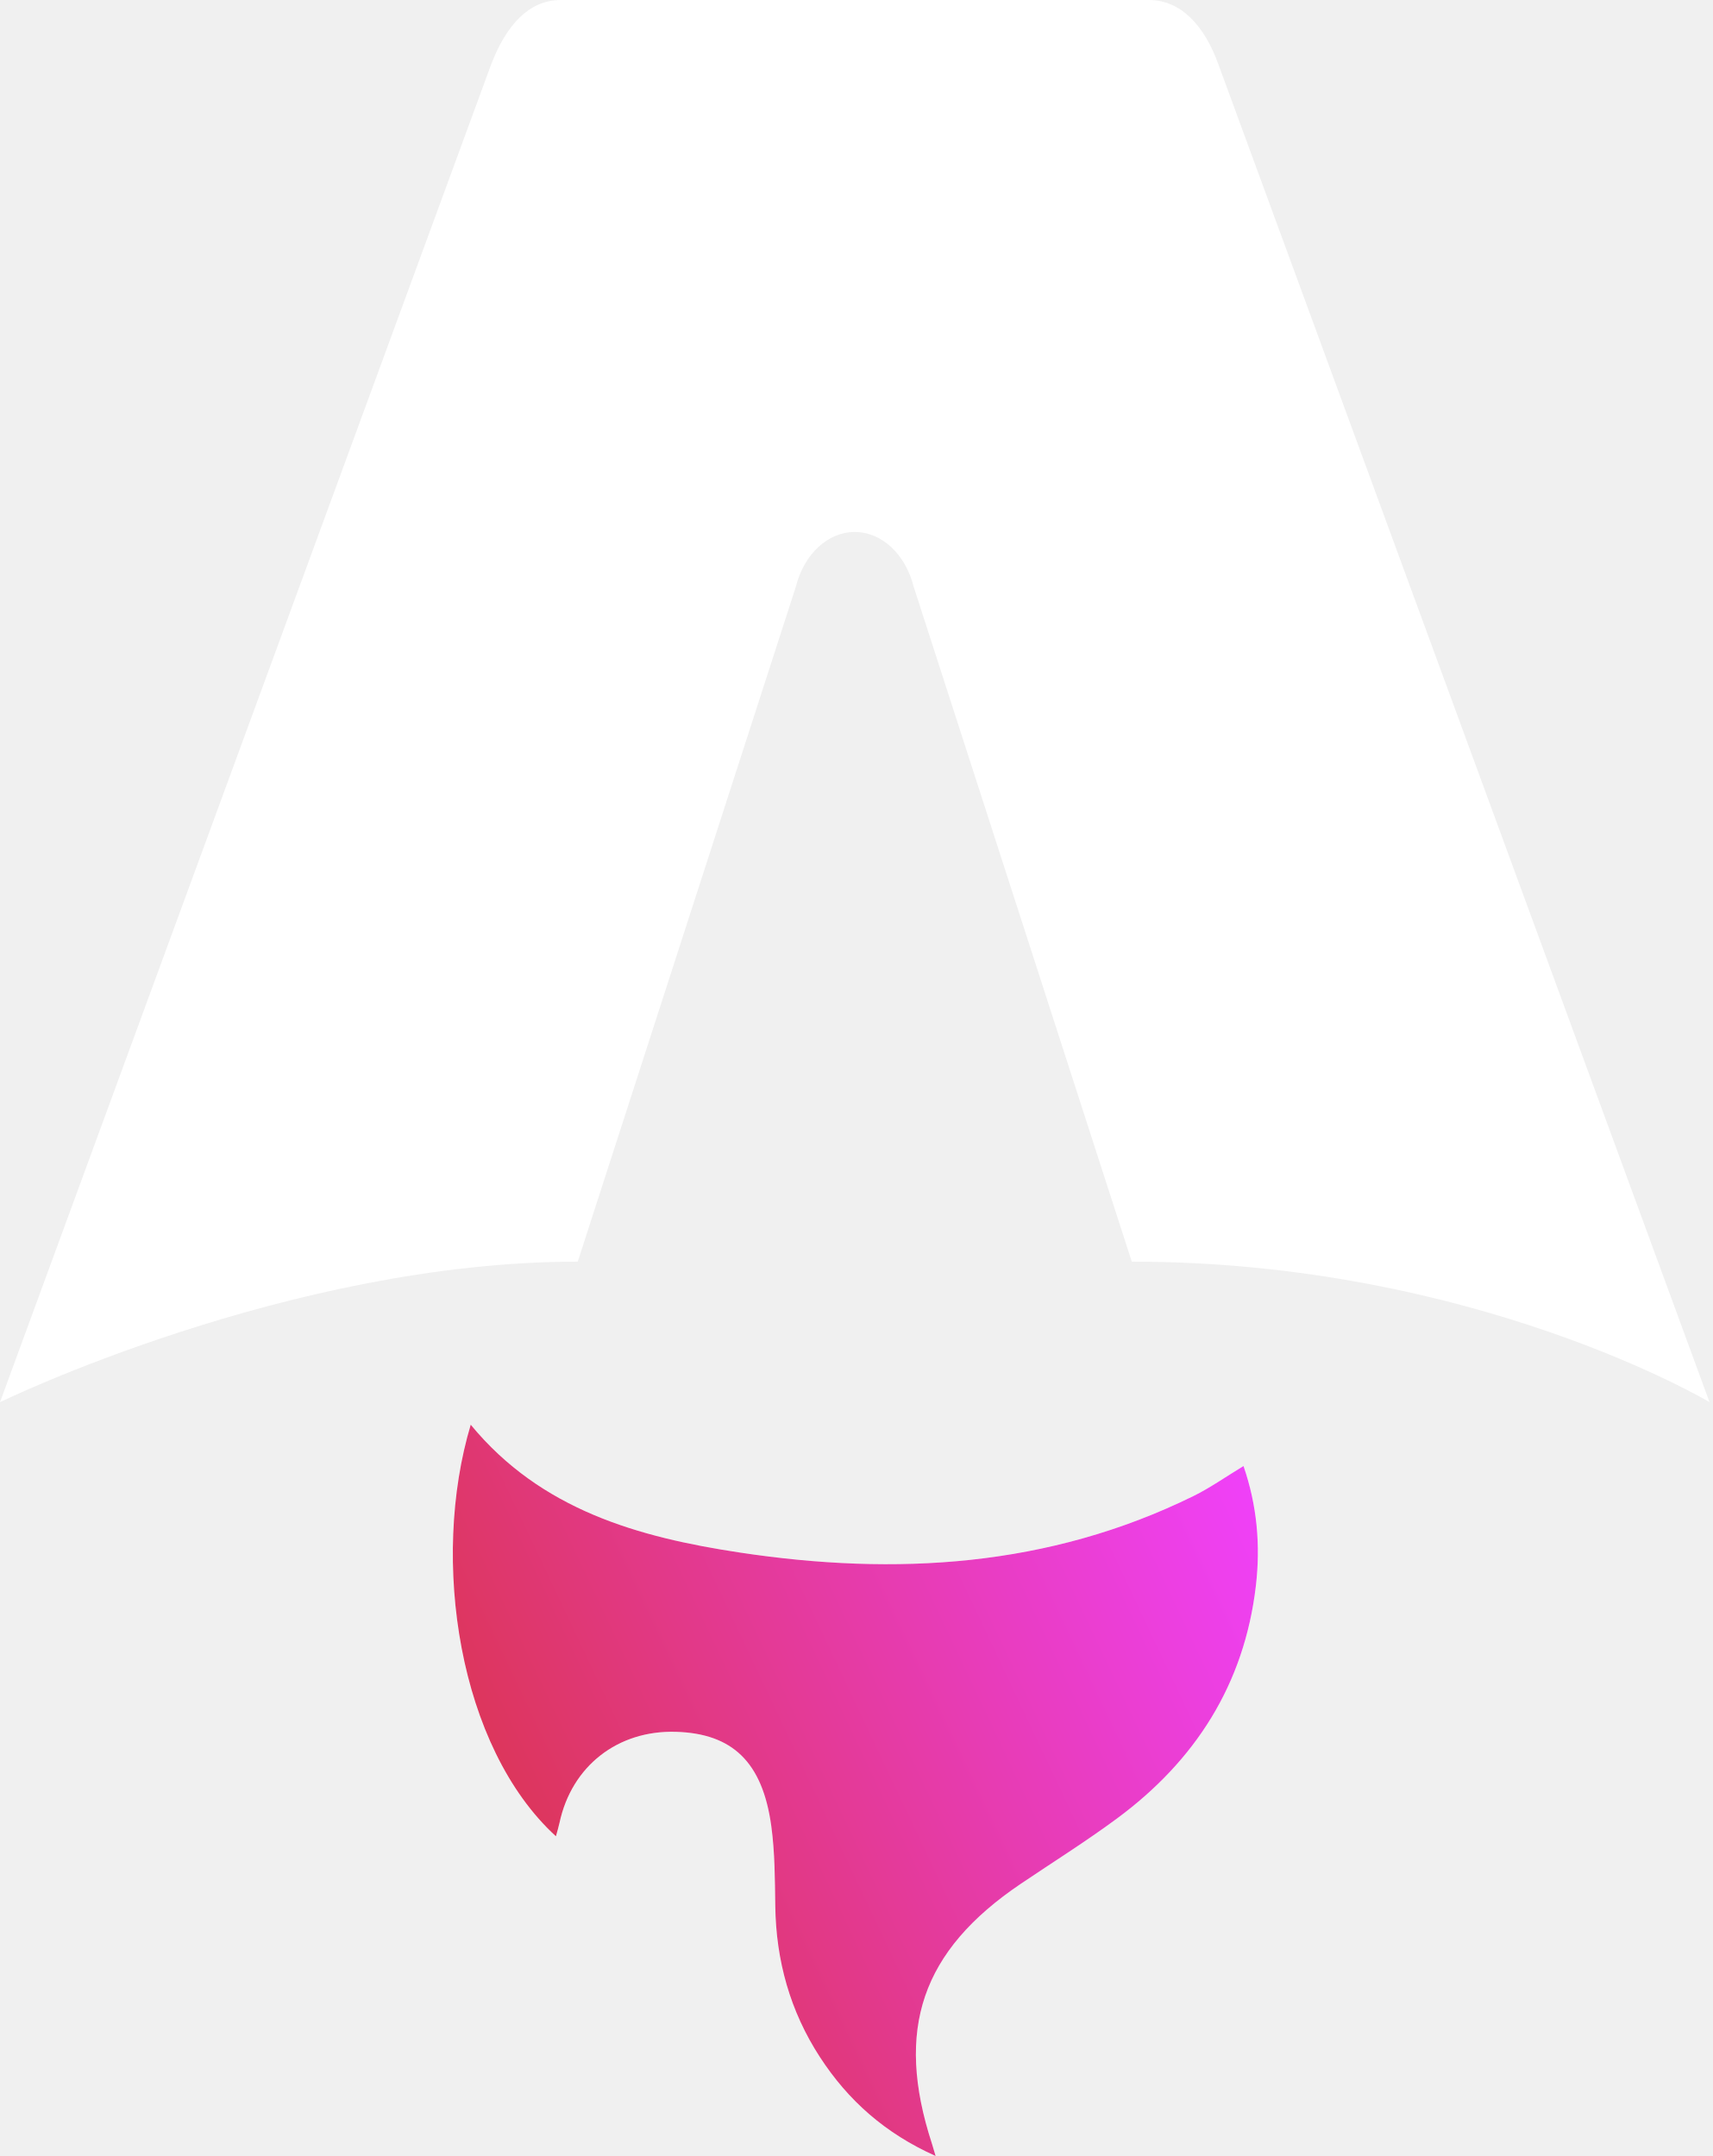
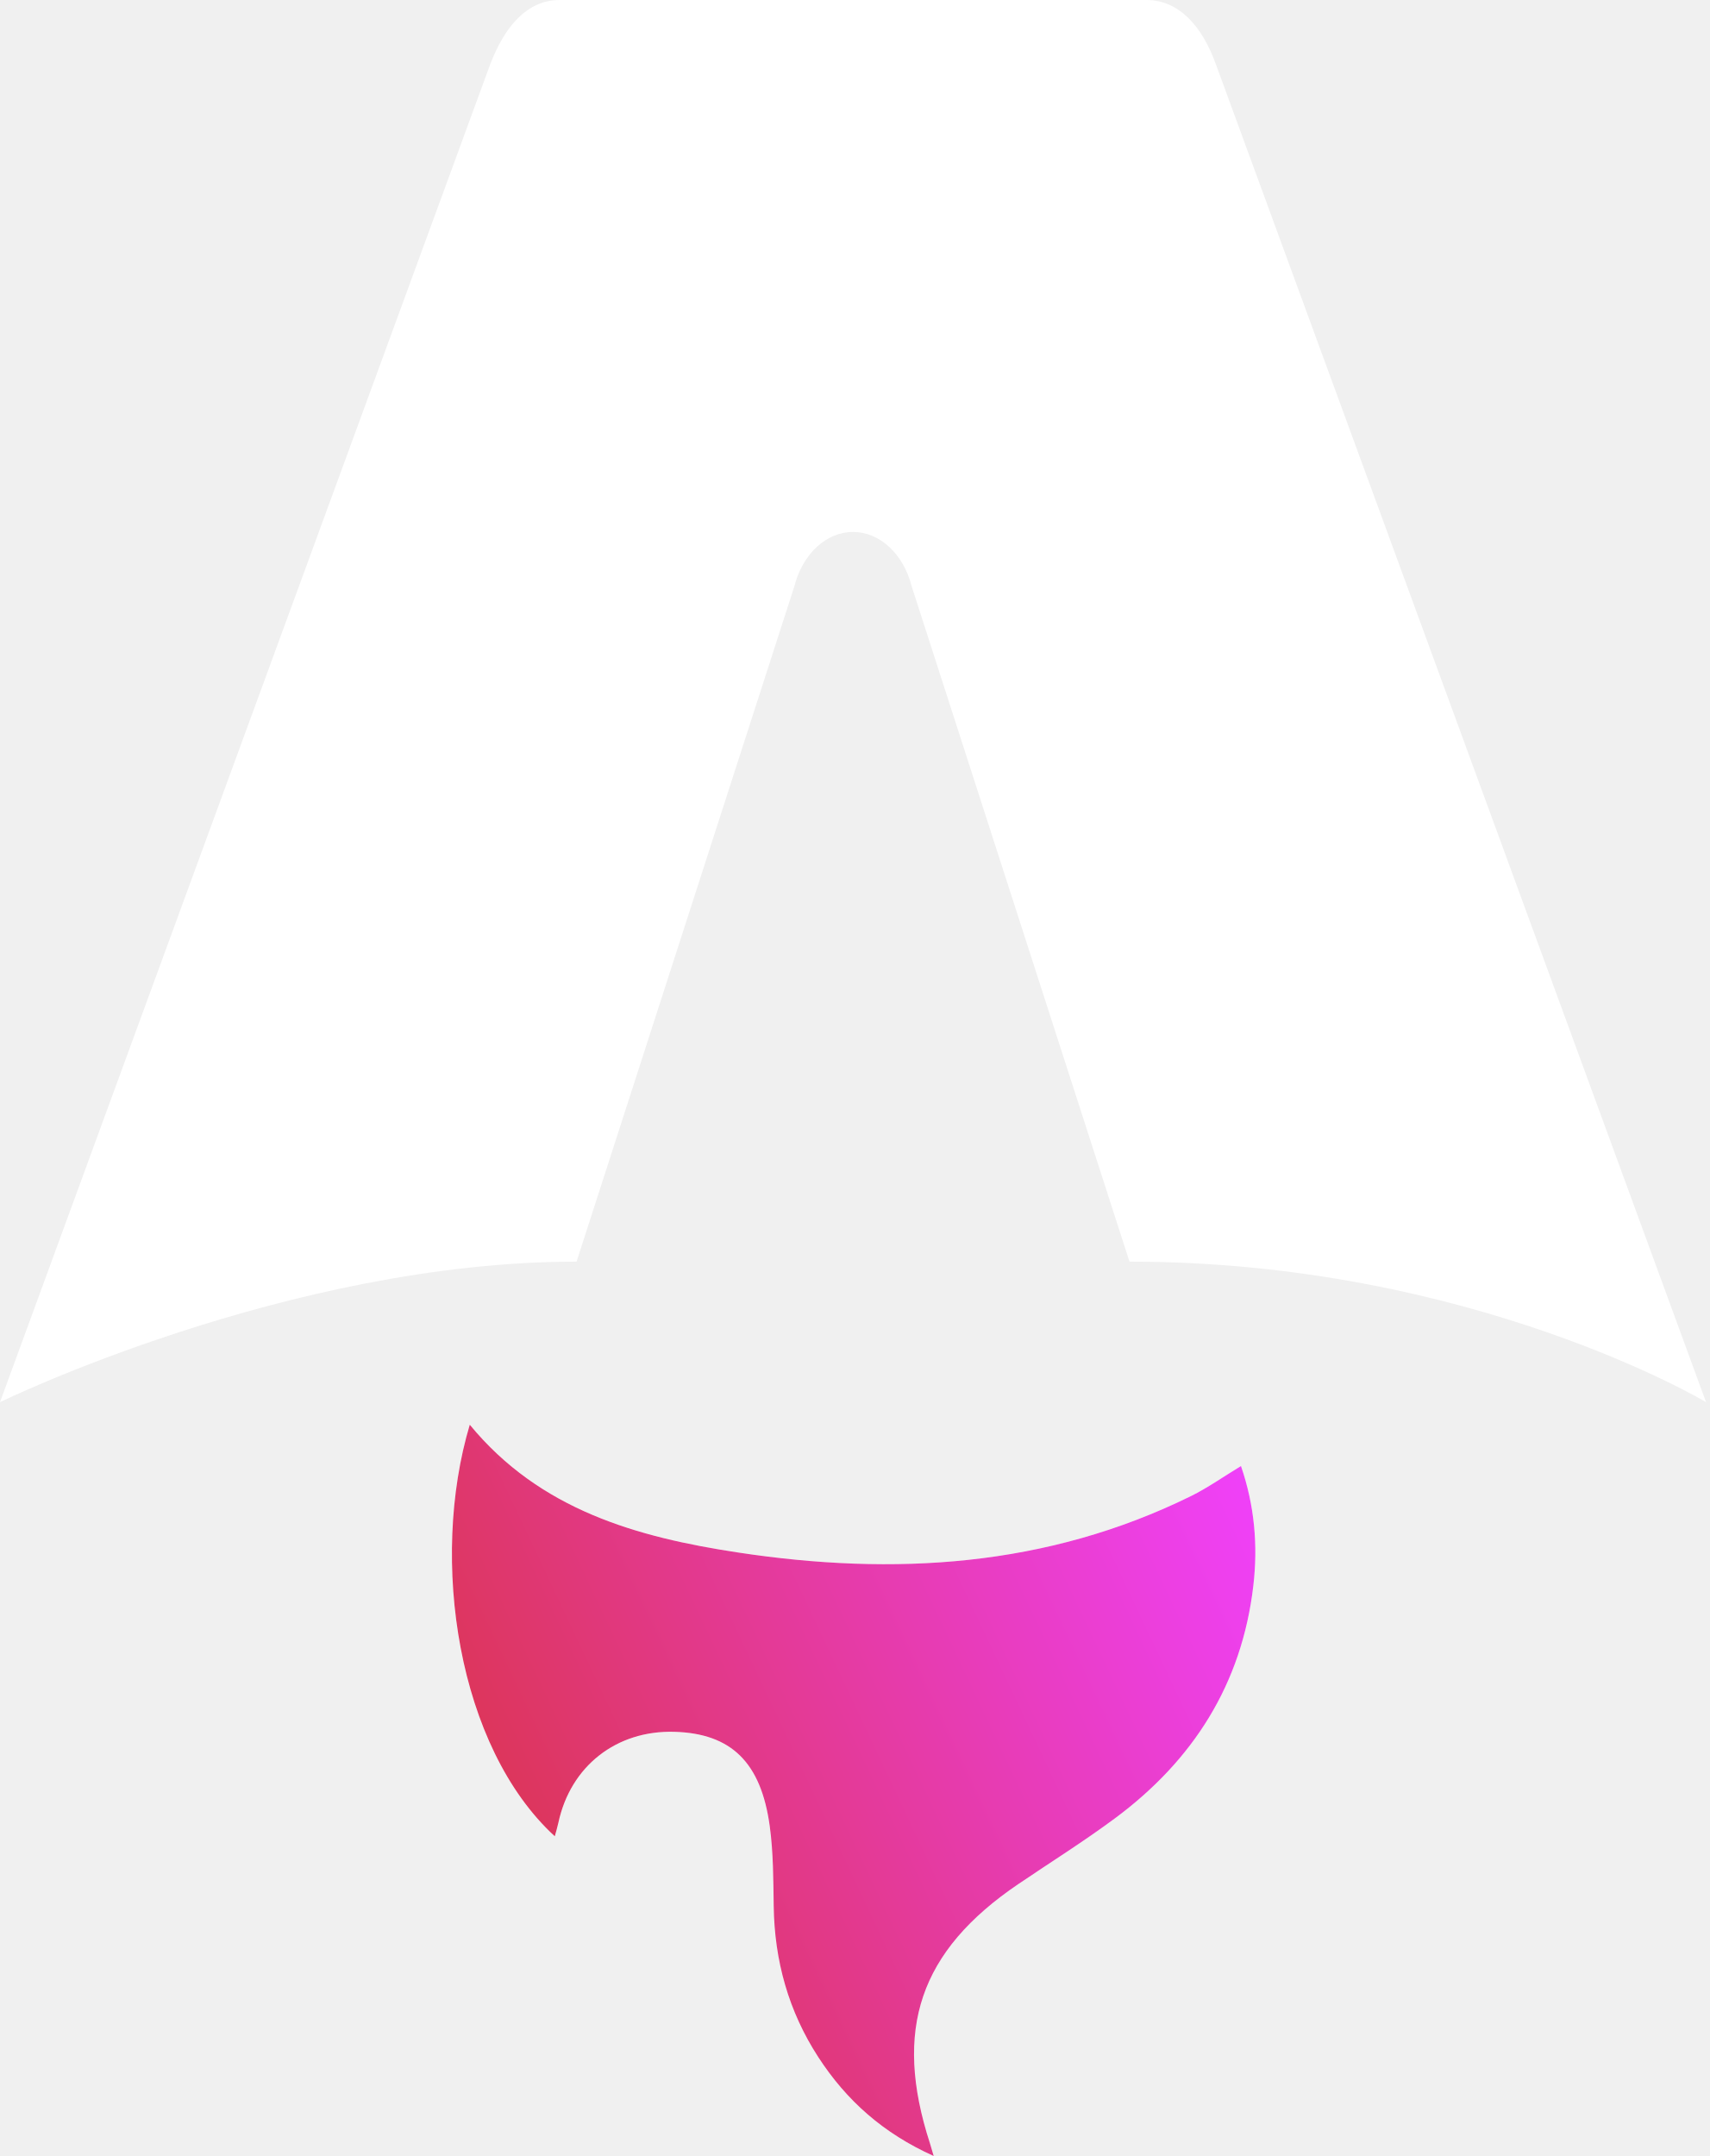
- <svg xmlns="http://www.w3.org/2000/svg" width="85" height="107" viewBox="0 0 85 107" fill="none">
-   <path d="M27.589 91.136C22.756 86.718 21.344 77.433 23.358 70.707C26.85 74.948 31.689 76.291 36.7 77.05C44.438 78.22 52.036 77.782 59.223 74.246C60.045 73.841 60.805 73.303 61.704 72.757C62.378 74.714 62.553 76.689 62.318 78.7C61.745 83.596 59.309 87.378 55.433 90.245C53.883 91.392 52.244 92.417 50.643 93.498C45.726 96.821 44.396 100.718 46.243 106.386C46.287 106.525 46.327 106.663 46.426 107C43.916 105.876 42.082 104.24 40.684 102.089C39.209 99.819 38.507 97.308 38.47 94.591C38.451 93.269 38.451 91.934 38.273 90.631C37.839 87.453 36.347 86.03 33.536 85.948C30.652 85.864 28.37 87.647 27.765 90.455C27.719 90.671 27.652 90.884 27.585 91.134L27.589 91.136Z" fill="white" />
-   <path d="M27.589 91.136C22.756 86.718 21.344 77.433 23.358 70.707C26.85 74.948 31.689 76.291 36.7 77.05C44.438 78.22 52.036 77.782 59.223 74.246C60.045 73.841 60.805 73.303 61.704 72.757C62.378 74.714 62.553 76.689 62.318 78.7C61.745 83.596 59.309 87.378 55.433 90.245C53.883 91.392 52.244 92.417 50.643 93.498C45.726 96.821 44.396 100.718 46.243 106.386C46.287 106.525 46.327 106.663 46.426 107C43.916 105.876 42.082 104.24 40.684 102.089C39.209 99.819 38.507 97.308 38.47 94.591C38.451 93.269 38.451 91.934 38.273 90.631C37.839 87.453 36.347 86.03 33.536 85.948C30.652 85.864 28.37 87.647 27.765 90.455C27.719 90.671 27.652 90.884 27.585 91.134L27.589 91.136Z" fill="url(#paint0_linear_1_59)" />
-   <path d="M0 69.587C0 69.587 14.314 62.614 28.668 62.614L39.49 29.12C39.895 27.501 41.078 26.4 42.414 26.4C43.749 26.4 44.932 27.501 45.338 29.12L56.16 62.614C73.16 62.614 84.828 69.587 84.828 69.587C84.828 69.587 60.514 3.352 60.467 3.219C59.769 1.261 58.591 0 57.003 0H27.827C26.239 0 25.109 1.261 24.363 3.219C24.311 3.35 0 69.587 0 69.587Z" fill="white" />
+ <svg xmlns="http://www.w3.org/2000/svg" width="203" height="256" viewBox="0 0 203 256" fill="none">
+   <g clip-path="url(#clip0_2005_318)">
+     <path d="M65.89 218.046C54.346 207.474 50.976 185.262 55.785 169.169C64.125 179.315 75.68 182.529 87.65 184.343C106.127 187.143 124.274 186.096 141.439 177.635C143.403 176.666 145.217 175.378 147.363 174.074C148.973 178.755 149.393 183.481 148.83 188.291C147.462 200.005 141.643 209.053 132.388 215.913C128.687 218.657 124.77 221.109 120.948 223.696C109.205 231.647 106.028 240.97 110.441 254.531C110.545 254.864 110.639 255.194 110.876 256C104.881 253.311 100.501 249.397 97.164 244.25C93.64 238.82 91.963 232.812 91.875 226.311C91.83 223.147 91.83 219.956 91.406 216.837C90.369 209.233 86.806 205.828 80.093 205.632C73.204 205.431 67.754 209.697 66.309 216.417C66.199 216.932 66.039 217.441 65.879 218.041L65.89 218.046Z" fill="white" />
+     <path d="M65.89 218.046C54.346 207.474 50.976 185.262 55.785 169.169C64.125 179.315 75.68 182.529 87.65 184.343C106.127 187.143 124.274 186.096 141.439 177.635C143.403 176.666 145.217 175.378 147.363 174.074C148.973 178.755 149.393 183.481 148.83 188.291C147.462 200.005 141.643 209.053 132.388 215.913C128.687 218.657 124.77 221.109 120.948 223.696C109.205 231.647 106.028 240.97 110.441 254.531C110.545 254.864 110.639 255.194 110.876 256C104.881 253.311 100.501 249.397 97.164 244.25C93.64 238.82 91.963 232.812 91.875 226.311C91.83 223.147 91.83 219.956 91.406 216.837C90.369 209.233 86.806 205.828 80.093 205.632C73.204 205.431 67.754 209.697 66.309 216.417C66.199 216.932 66.039 217.441 65.879 218.041L65.89 218.046Z" fill="url(#paint0_linear_2005_318)" />
+     <path d="M0 166.488C0 166.488 34.185 149.805 68.466 149.805L94.312 69.671C95.279 65.796 98.105 63.162 101.294 63.162C104.484 63.162 107.309 65.796 108.277 69.671L134.124 149.805C174.724 149.805 202.589 166.488 202.589 166.488C202.589 166.488 144.523 8.021 144.409 7.703C142.743 3.017 139.929 0 136.136 0H66.458C62.665 0 59.965 3.017 58.185 7.703C58.06 8.015 0 166.488 0 166.488Z" fill="white" />
+   </g>
  <defs>
-     <linearGradient id="paint0_linear_1_59" x1="22.47" y1="107" x2="69.145" y2="84.947" gradientUnits="userSpaceOnUse">
+     <linearGradient id="paint0_linear_2005_318" x1="53.664" y1="256" x2="165.208" y2="203.392" gradientUnits="userSpaceOnUse">
      <stop stop-color="#D83333" />
      <stop offset="1" stop-color="#F041FF" />
    </linearGradient>
+     <clipPath id="clip0_2005_318">
+       <rect width="203" height="256" fill="white" />
+     </clipPath>
  </defs>
</svg>
